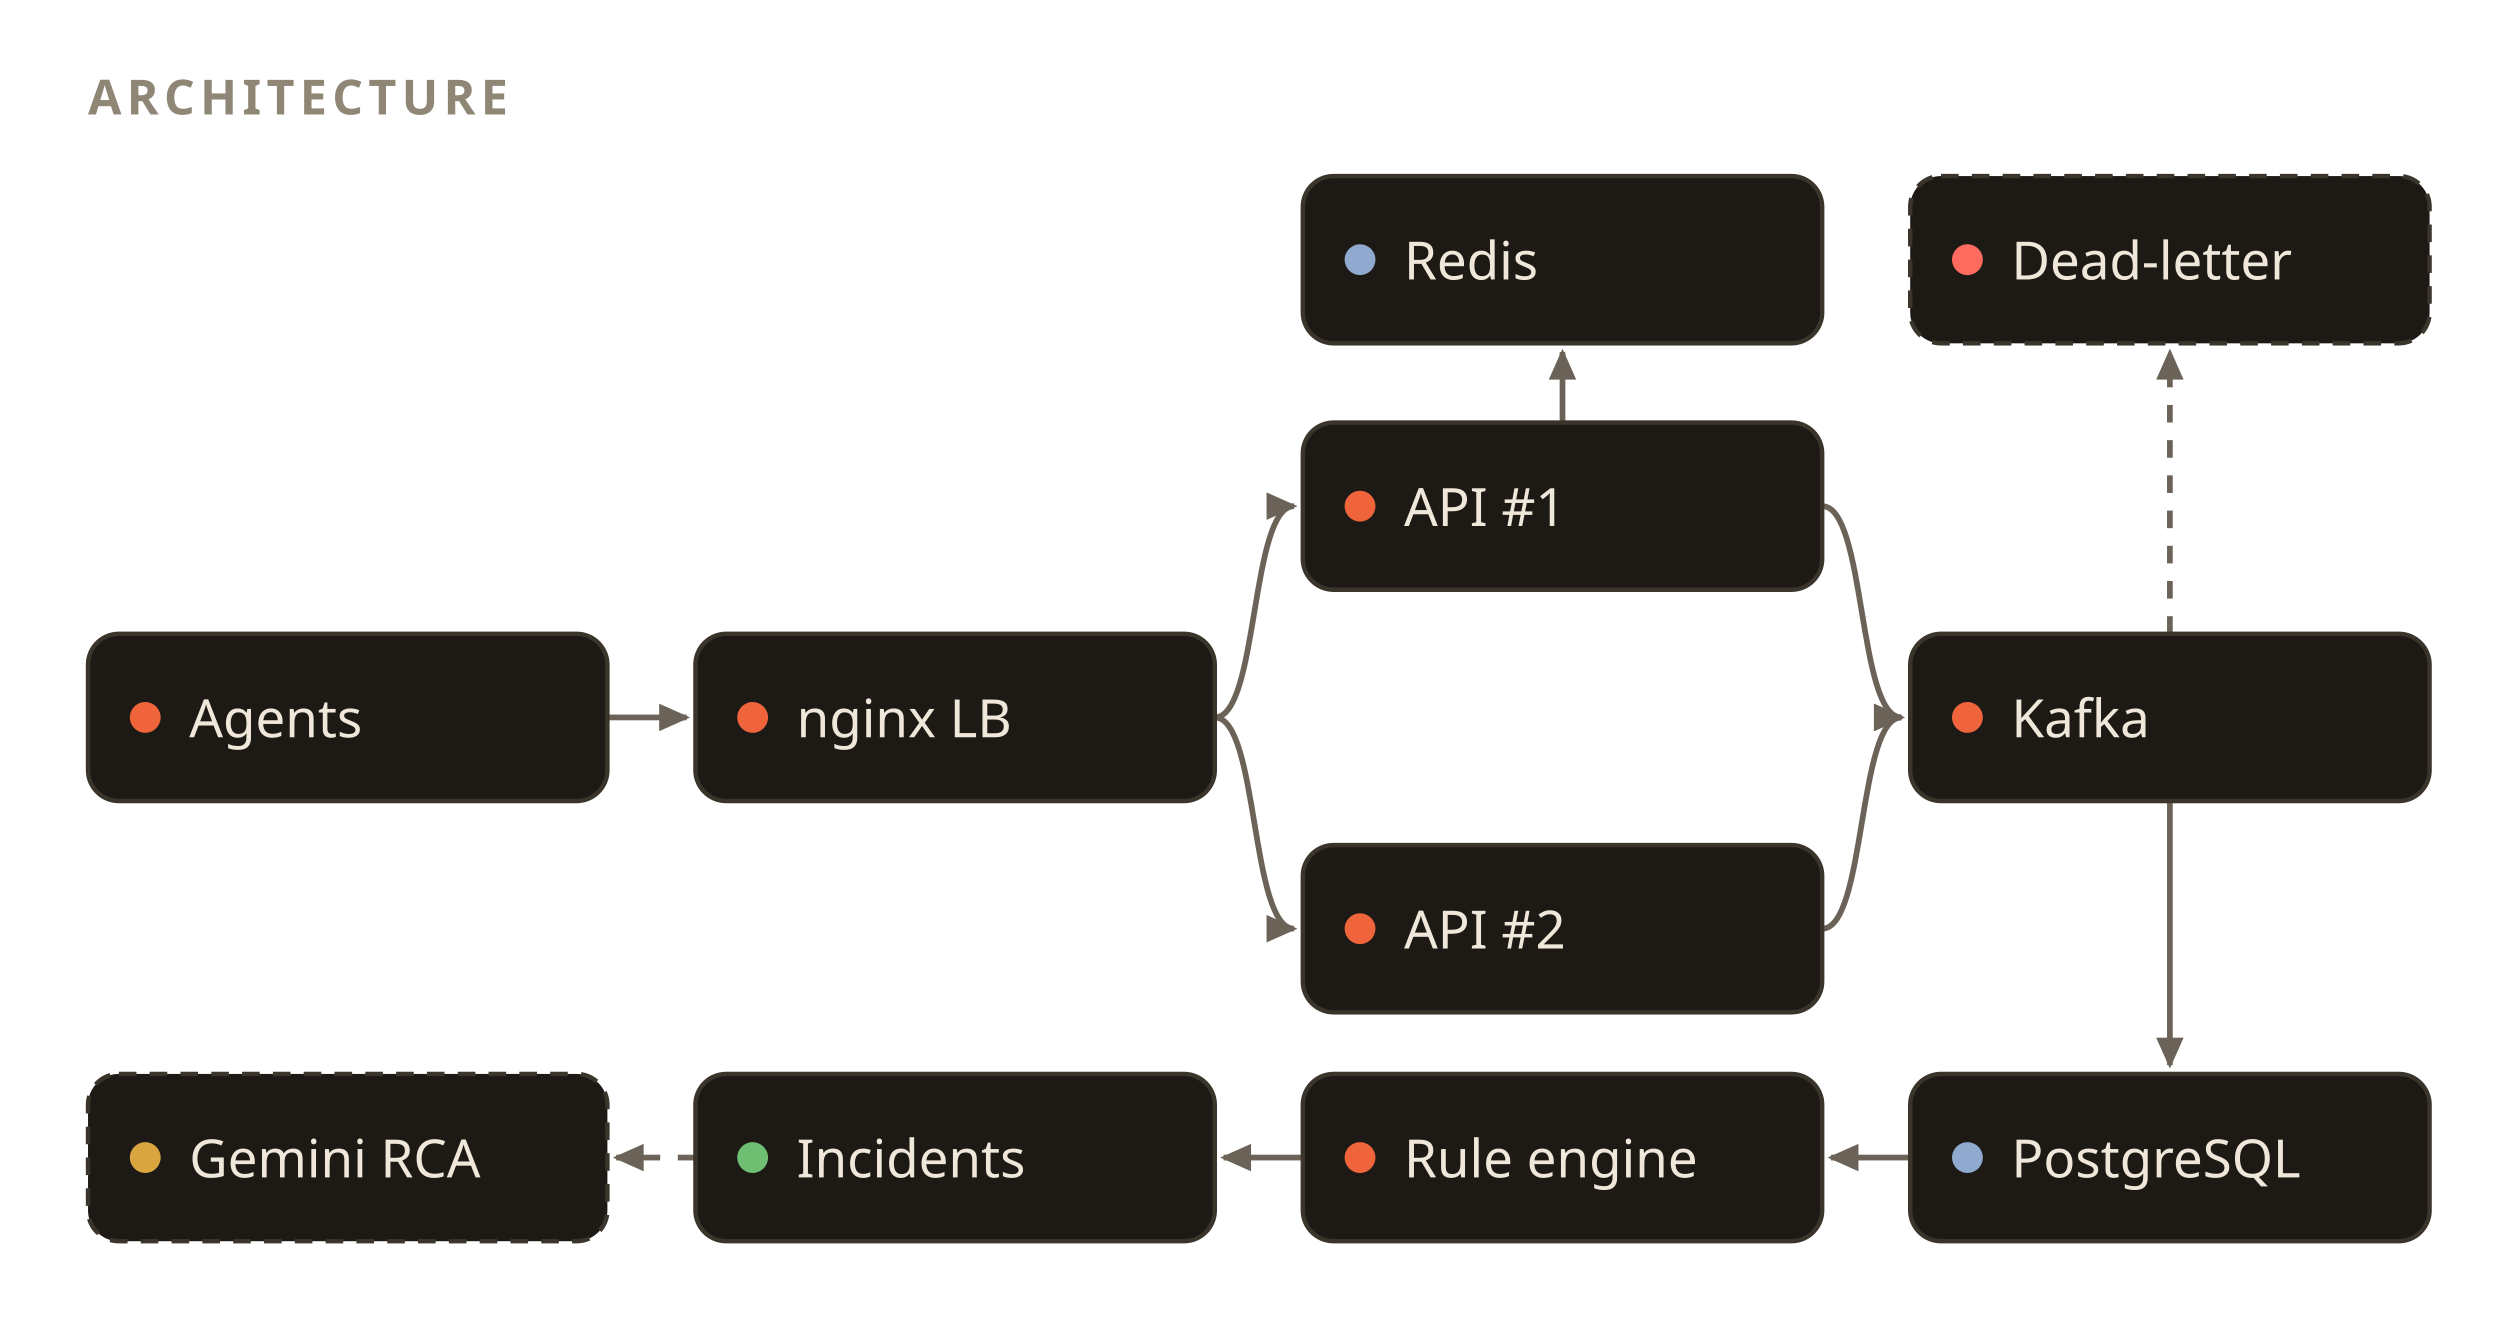
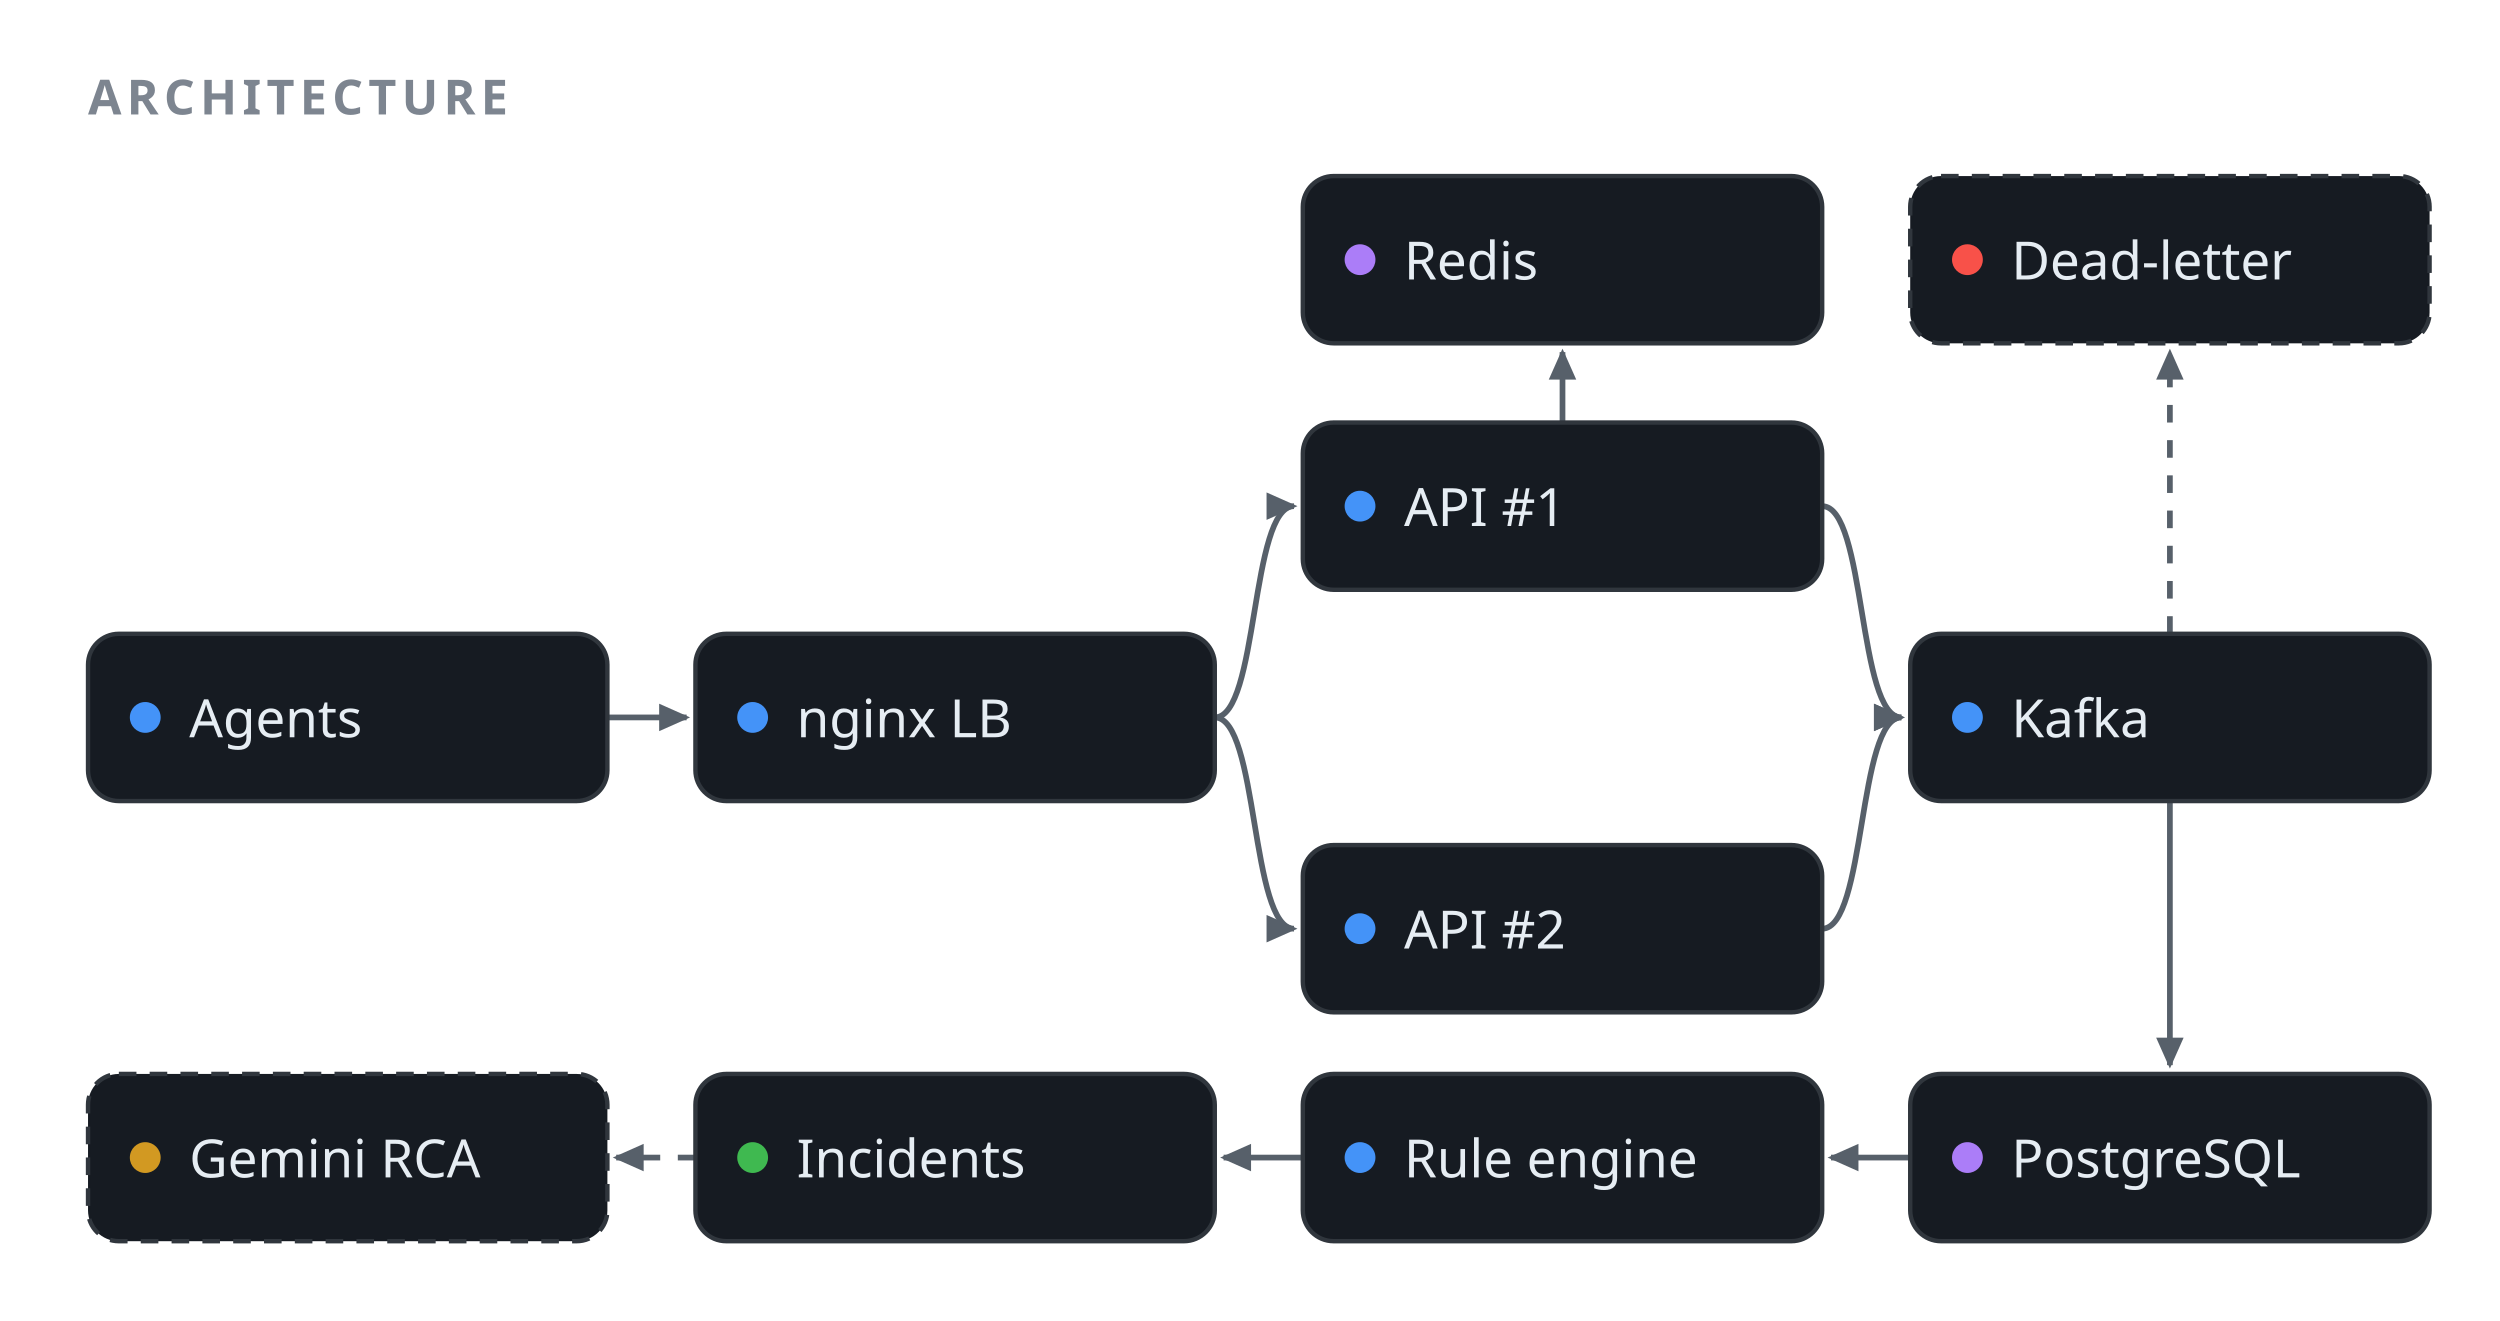
<svg xmlns="http://www.w3.org/2000/svg" width="568" height="300" viewBox="600 32 568 300">
  <style>
.s{font-family:-apple-system,BlinkMacSystemFont,'Segoe UI','Noto Sans',Helvetica,Arial,sans-serif}
@keyframes fade{from{opacity:0;transform:translateY(6px)}to{opacity:1;transform:none}}
@keyframes pulse{0%,100%{opacity:.25}50%{opacity:.9}}
.fade{}
.pulse{animation:pulse 2.6s ease-in-out infinite}
</style>
  <defs>
    <marker id="ar" viewBox="0 0 10 10" refX="8" refY="5" markerWidth="6" markerHeight="6" orient="auto">
-       <path d="M0 1L9 5L0 9z" fill="#6b6357" />
+       <path d="M0 1L9 5L0 9z" fill="#57606a" />
    </marker>
  </defs>
-   <text x="620" y="58" class="s" font-size="11" fill="#8f8676" text-anchor="start" font-weight="600" letter-spacing="1.2">ARCHITECTURE</text>
-   <path d="M738 195L756 195" fill="none" stroke="#6b6357" stroke-width="1.3" marker-end="url(#ar)" />
-   <circle r="2.6" fill="#f0643c">
+   <text x="620" y="58" class="s" font-size="11" fill="#7d8590" text-anchor="start" font-weight="600" letter-spacing="1.2">ARCHITECTURE</text>
+   <path d="M738 195L756 195" fill="none" stroke="#57606a" stroke-width="1.3" marker-end="url(#ar)" />
+   <circle r="2.6" fill="#4493f8">
    <animateMotion dur="1.4s" begin="-0.0s" repeatCount="indefinite" path="M738 195L756 195" />
  </circle>
-   <path d="M876 195C886 195 884 147 894 147" fill="none" stroke="#6b6357" stroke-width="1.3" marker-end="url(#ar)" />
-   <circle r="2.6" fill="#f0643c">
+   <path d="M876 195C886 195 884 147 894 147" fill="none" stroke="#57606a" stroke-width="1.3" marker-end="url(#ar)" />
+   <circle r="2.6" fill="#4493f8">
    <animateMotion dur="1.6s" begin="-0.3s" repeatCount="indefinite" path="M876 195C886 195 884 147 894 147" />
  </circle>
-   <path d="M876 195C886 195 884 243 894 243" fill="none" stroke="#6b6357" stroke-width="1.3" marker-end="url(#ar)" />
-   <circle r="2.6" fill="#f0643c">
+   <path d="M876 195C886 195 884 243 894 243" fill="none" stroke="#57606a" stroke-width="1.3" marker-end="url(#ar)" />
+   <circle r="2.6" fill="#4493f8">
    <animateMotion dur="1.6s" begin="-0.9s" repeatCount="indefinite" path="M876 195C886 195 884 243 894 243" />
  </circle>
-   <path d="M955 128L955 112" fill="none" stroke="#6b6357" stroke-width="1.3" marker-end="url(#ar)" />
-   <circle r="2.6" fill="#8fa9cf">
+   <path d="M955 128L955 112" fill="none" stroke="#57606a" stroke-width="1.3" marker-end="url(#ar)" />
+   <circle r="2.6" fill="#ab7df8">
    <animateMotion dur="1.0s" begin="-0.0s" repeatCount="indefinite" path="M955 128L955 112" />
  </circle>
-   <path d="M1014 147C1024 147 1022 195 1032 195" fill="none" stroke="#6b6357" stroke-width="1.3" marker-end="url(#ar)" />
-   <circle r="2.6" fill="#f0643c">
+   <path d="M1014 147C1024 147 1022 195 1032 195" fill="none" stroke="#57606a" stroke-width="1.3" marker-end="url(#ar)" />
+   <circle r="2.6" fill="#4493f8">
    <animateMotion dur="1.6s" begin="-0.2s" repeatCount="indefinite" path="M1014 147C1024 147 1022 195 1032 195" />
  </circle>
-   <path d="M1014 243C1024 243 1022 195 1032 195" fill="none" stroke="#6b6357" stroke-width="1.3" marker-end="url(#ar)" />
-   <circle r="2.6" fill="#f0643c">
+   <path d="M1014 243C1024 243 1022 195 1032 195" fill="none" stroke="#57606a" stroke-width="1.3" marker-end="url(#ar)" />
+   <circle r="2.6" fill="#4493f8">
    <animateMotion dur="1.6s" begin="-0.8s" repeatCount="indefinite" path="M1014 243C1024 243 1022 195 1032 195" />
  </circle>
-   <path d="M1093 176L1093 112" fill="none" stroke="#6b6357" stroke-width="1.3" marker-end="url(#ar)" stroke-dasharray="4 4" />
-   <circle r="2.6" fill="#ff6b5e">
+   <path d="M1093 176L1093 112" fill="none" stroke="#57606a" stroke-width="1.3" marker-end="url(#ar)" stroke-dasharray="4 4" />
+   <circle r="2.6" fill="#f85149">
    <animateMotion dur="1.8s" begin="-0.0s" repeatCount="indefinite" path="M1093 176L1093 112" />
  </circle>
-   <path d="M1093 214L1093 274" fill="none" stroke="#6b6357" stroke-width="1.3" marker-end="url(#ar)" />
-   <circle r="2.6" fill="#8fa9cf">
+   <path d="M1093 214L1093 274" fill="none" stroke="#57606a" stroke-width="1.3" marker-end="url(#ar)" />
+   <circle r="2.6" fill="#ab7df8">
    <animateMotion dur="1.4s" begin="-0.0s" repeatCount="indefinite" path="M1093 214L1093 274" />
  </circle>
-   <path d="M1034 295L1016 295" fill="none" stroke="#6b6357" stroke-width="1.3" marker-end="url(#ar)" />
-   <circle r="2.6" fill="#f0643c">
+   <path d="M1034 295L1016 295" fill="none" stroke="#57606a" stroke-width="1.3" marker-end="url(#ar)" />
+   <circle r="2.6" fill="#4493f8">
    <animateMotion dur="1.2s" begin="-0.0s" repeatCount="indefinite" path="M1034 295L1016 295" />
  </circle>
-   <path d="M896 295L878 295" fill="none" stroke="#6b6357" stroke-width="1.3" marker-end="url(#ar)" />
-   <circle r="2.6" fill="#6fbf73">
+   <path d="M896 295L878 295" fill="none" stroke="#57606a" stroke-width="1.3" marker-end="url(#ar)" />
+   <circle r="2.6" fill="#3fb950">
    <animateMotion dur="1.2s" begin="-0.4s" repeatCount="indefinite" path="M896 295L878 295" />
  </circle>
-   <path d="M758 295L740 295" fill="none" stroke="#6b6357" stroke-width="1.3" marker-end="url(#ar)" stroke-dasharray="4 4" />
-   <circle r="2.6" fill="#d9a53f">
+   <path d="M758 295L740 295" fill="none" stroke="#57606a" stroke-width="1.3" marker-end="url(#ar)" stroke-dasharray="4 4" />
+   <circle r="2.6" fill="#d29922">
    <animateMotion dur="1.2s" begin="-0.7s" repeatCount="indefinite" path="M758 295L740 295" />
  </circle>
-   <rect x="620" y="176" width="118" height="38" rx="7" fill="#1d1a16" stroke="#3a342b" />
-   <circle cx="633" cy="195.0" r="3.5" fill="#f0643c" />
-   <text x="643" y="199.5" class="s" font-size="12" fill="#efe8da" text-anchor="start" font-weight="500" letter-spacing="0">Agents</text>
-   <rect x="758" y="176" width="118" height="38" rx="7" fill="#1d1a16" stroke="#3a342b" />
-   <circle cx="771" cy="195.0" r="3.5" fill="#f0643c" />
-   <text x="781" y="199.5" class="s" font-size="12" fill="#efe8da" text-anchor="start" font-weight="500" letter-spacing="0">nginx LB</text>
-   <rect x="896" y="128" width="118" height="38" rx="7" fill="#1d1a16" stroke="#3a342b" />
-   <circle cx="909" cy="147.0" r="3.5" fill="#f0643c" />
-   <text x="919" y="151.5" class="s" font-size="12" fill="#efe8da" text-anchor="start" font-weight="500" letter-spacing="0">API #1</text>
-   <rect x="896" y="224" width="118" height="38" rx="7" fill="#1d1a16" stroke="#3a342b" />
-   <circle cx="909" cy="243.0" r="3.5" fill="#f0643c" />
-   <text x="919" y="247.5" class="s" font-size="12" fill="#efe8da" text-anchor="start" font-weight="500" letter-spacing="0">API #2</text>
-   <rect x="896" y="72" width="118" height="38" rx="7" fill="#1d1a16" stroke="#3a342b" />
-   <circle cx="909" cy="91.0" r="3.5" fill="#8fa9cf" />
-   <text x="919" y="95.5" class="s" font-size="12" fill="#efe8da" text-anchor="start" font-weight="500" letter-spacing="0">Redis</text>
-   <rect x="1034" y="72" width="118" height="38" rx="7" fill="#1d1a16" stroke="#3a342b" stroke-dasharray="4 3" />
-   <circle cx="1047" cy="91.0" r="3.5" fill="#ff6b5e" />
-   <text x="1057" y="95.5" class="s" font-size="12" fill="#efe8da" text-anchor="start" font-weight="500" letter-spacing="0">Dead-letter</text>
-   <rect x="1034" y="176" width="118" height="38" rx="7" fill="#1d1a16" stroke="#3a342b" />
-   <circle cx="1047" cy="195.0" r="3.5" fill="#f0643c" />
-   <text x="1057" y="199.5" class="s" font-size="12" fill="#efe8da" text-anchor="start" font-weight="500" letter-spacing="0">Kafka</text>
-   <rect x="1034" y="276" width="118" height="38" rx="7" fill="#1d1a16" stroke="#3a342b" />
-   <circle cx="1047" cy="295.0" r="3.5" fill="#8fa9cf" />
-   <text x="1057" y="299.5" class="s" font-size="12" fill="#efe8da" text-anchor="start" font-weight="500" letter-spacing="0">PostgreSQL</text>
-   <rect x="896" y="276" width="118" height="38" rx="7" fill="#1d1a16" stroke="#3a342b" />
-   <circle cx="909" cy="295.0" r="3.5" fill="#f0643c" />
-   <text x="919" y="299.5" class="s" font-size="12" fill="#efe8da" text-anchor="start" font-weight="500" letter-spacing="0">Rule engine</text>
-   <rect x="758" y="276" width="118" height="38" rx="7" fill="#1d1a16" stroke="#3a342b" />
-   <circle cx="771" cy="295.0" r="3.5" fill="#6fbf73" />
-   <text x="781" y="299.5" class="s" font-size="12" fill="#efe8da" text-anchor="start" font-weight="500" letter-spacing="0">Incidents</text>
-   <rect x="620" y="276" width="118" height="38" rx="7" fill="#1d1a16" stroke="#3a342b" stroke-dasharray="4 3" />
-   <circle cx="633" cy="295.0" r="3.5" fill="#d9a53f" />
-   <text x="643" y="299.5" class="s" font-size="12" fill="#efe8da" text-anchor="start" font-weight="500" letter-spacing="0">Gemini RCA</text>
+   <rect x="620" y="176" width="118" height="38" rx="7" fill="#161b22" stroke="#30363d" />
+   <circle cx="633" cy="195.0" r="3.5" fill="#4493f8" />
+   <text x="643" y="199.5" class="s" font-size="12" fill="#e6edf3" text-anchor="start" font-weight="500" letter-spacing="0">Agents</text>
+   <rect x="758" y="176" width="118" height="38" rx="7" fill="#161b22" stroke="#30363d" />
+   <circle cx="771" cy="195.0" r="3.5" fill="#4493f8" />
+   <text x="781" y="199.5" class="s" font-size="12" fill="#e6edf3" text-anchor="start" font-weight="500" letter-spacing="0">nginx LB</text>
+   <rect x="896" y="128" width="118" height="38" rx="7" fill="#161b22" stroke="#30363d" />
+   <circle cx="909" cy="147.0" r="3.5" fill="#4493f8" />
+   <text x="919" y="151.5" class="s" font-size="12" fill="#e6edf3" text-anchor="start" font-weight="500" letter-spacing="0">API #1</text>
+   <rect x="896" y="224" width="118" height="38" rx="7" fill="#161b22" stroke="#30363d" />
+   <circle cx="909" cy="243.0" r="3.5" fill="#4493f8" />
+   <text x="919" y="247.5" class="s" font-size="12" fill="#e6edf3" text-anchor="start" font-weight="500" letter-spacing="0">API #2</text>
+   <rect x="896" y="72" width="118" height="38" rx="7" fill="#161b22" stroke="#30363d" />
+   <circle cx="909" cy="91.0" r="3.5" fill="#ab7df8" />
+   <text x="919" y="95.5" class="s" font-size="12" fill="#e6edf3" text-anchor="start" font-weight="500" letter-spacing="0">Redis</text>
+   <rect x="1034" y="72" width="118" height="38" rx="7" fill="#161b22" stroke="#30363d" stroke-dasharray="4 3" />
+   <circle cx="1047" cy="91.0" r="3.5" fill="#f85149" />
+   <text x="1057" y="95.5" class="s" font-size="12" fill="#e6edf3" text-anchor="start" font-weight="500" letter-spacing="0">Dead-letter</text>
+   <rect x="1034" y="176" width="118" height="38" rx="7" fill="#161b22" stroke="#30363d" />
+   <circle cx="1047" cy="195.0" r="3.5" fill="#4493f8" />
+   <text x="1057" y="199.5" class="s" font-size="12" fill="#e6edf3" text-anchor="start" font-weight="500" letter-spacing="0">Kafka</text>
+   <rect x="1034" y="276" width="118" height="38" rx="7" fill="#161b22" stroke="#30363d" />
+   <circle cx="1047" cy="295.0" r="3.5" fill="#ab7df8" />
+   <text x="1057" y="299.5" class="s" font-size="12" fill="#e6edf3" text-anchor="start" font-weight="500" letter-spacing="0">PostgreSQL</text>
+   <rect x="896" y="276" width="118" height="38" rx="7" fill="#161b22" stroke="#30363d" />
+   <circle cx="909" cy="295.0" r="3.5" fill="#4493f8" />
+   <text x="919" y="299.5" class="s" font-size="12" fill="#e6edf3" text-anchor="start" font-weight="500" letter-spacing="0">Rule engine</text>
+   <rect x="758" y="276" width="118" height="38" rx="7" fill="#161b22" stroke="#30363d" />
+   <circle cx="771" cy="295.0" r="3.5" fill="#3fb950" />
+   <text x="781" y="299.5" class="s" font-size="12" fill="#e6edf3" text-anchor="start" font-weight="500" letter-spacing="0">Incidents</text>
+   <rect x="620" y="276" width="118" height="38" rx="7" fill="#161b22" stroke="#30363d" stroke-dasharray="4 3" />
+   <circle cx="633" cy="295.0" r="3.5" fill="#d29922" />
+   <text x="643" y="299.5" class="s" font-size="12" fill="#e6edf3" text-anchor="start" font-weight="500" letter-spacing="0">Gemini RCA</text>
</svg>
